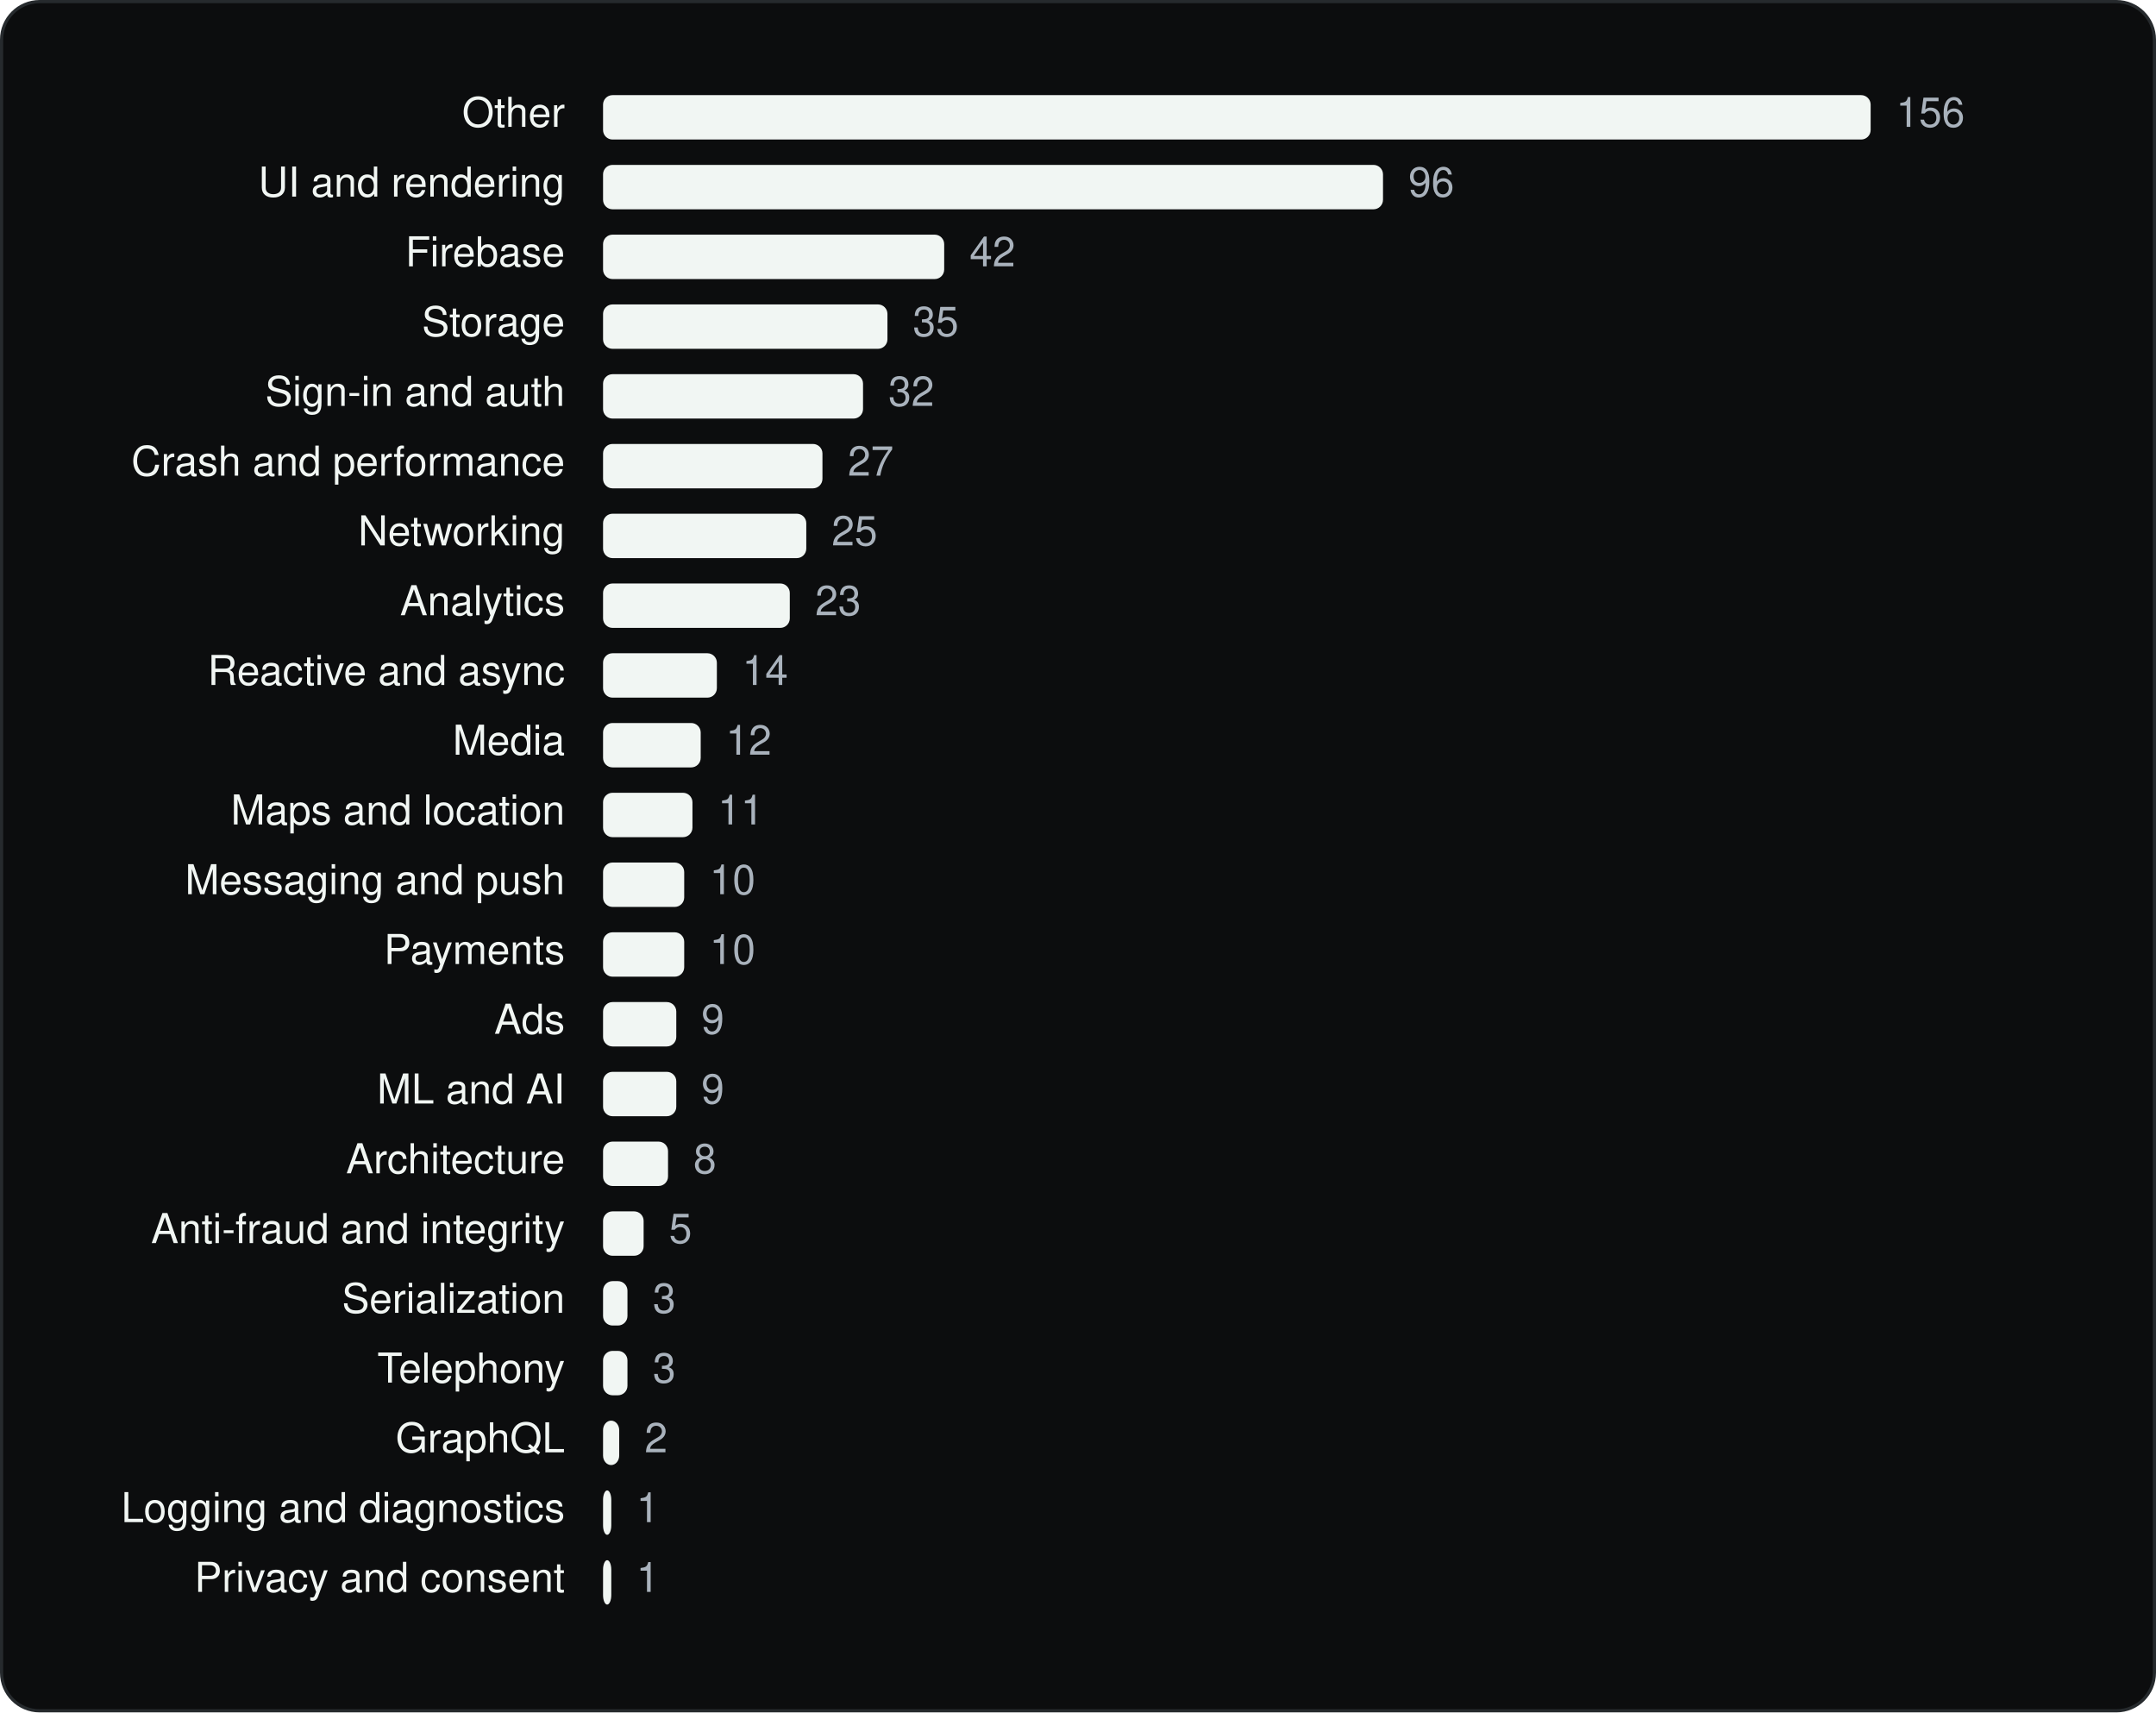
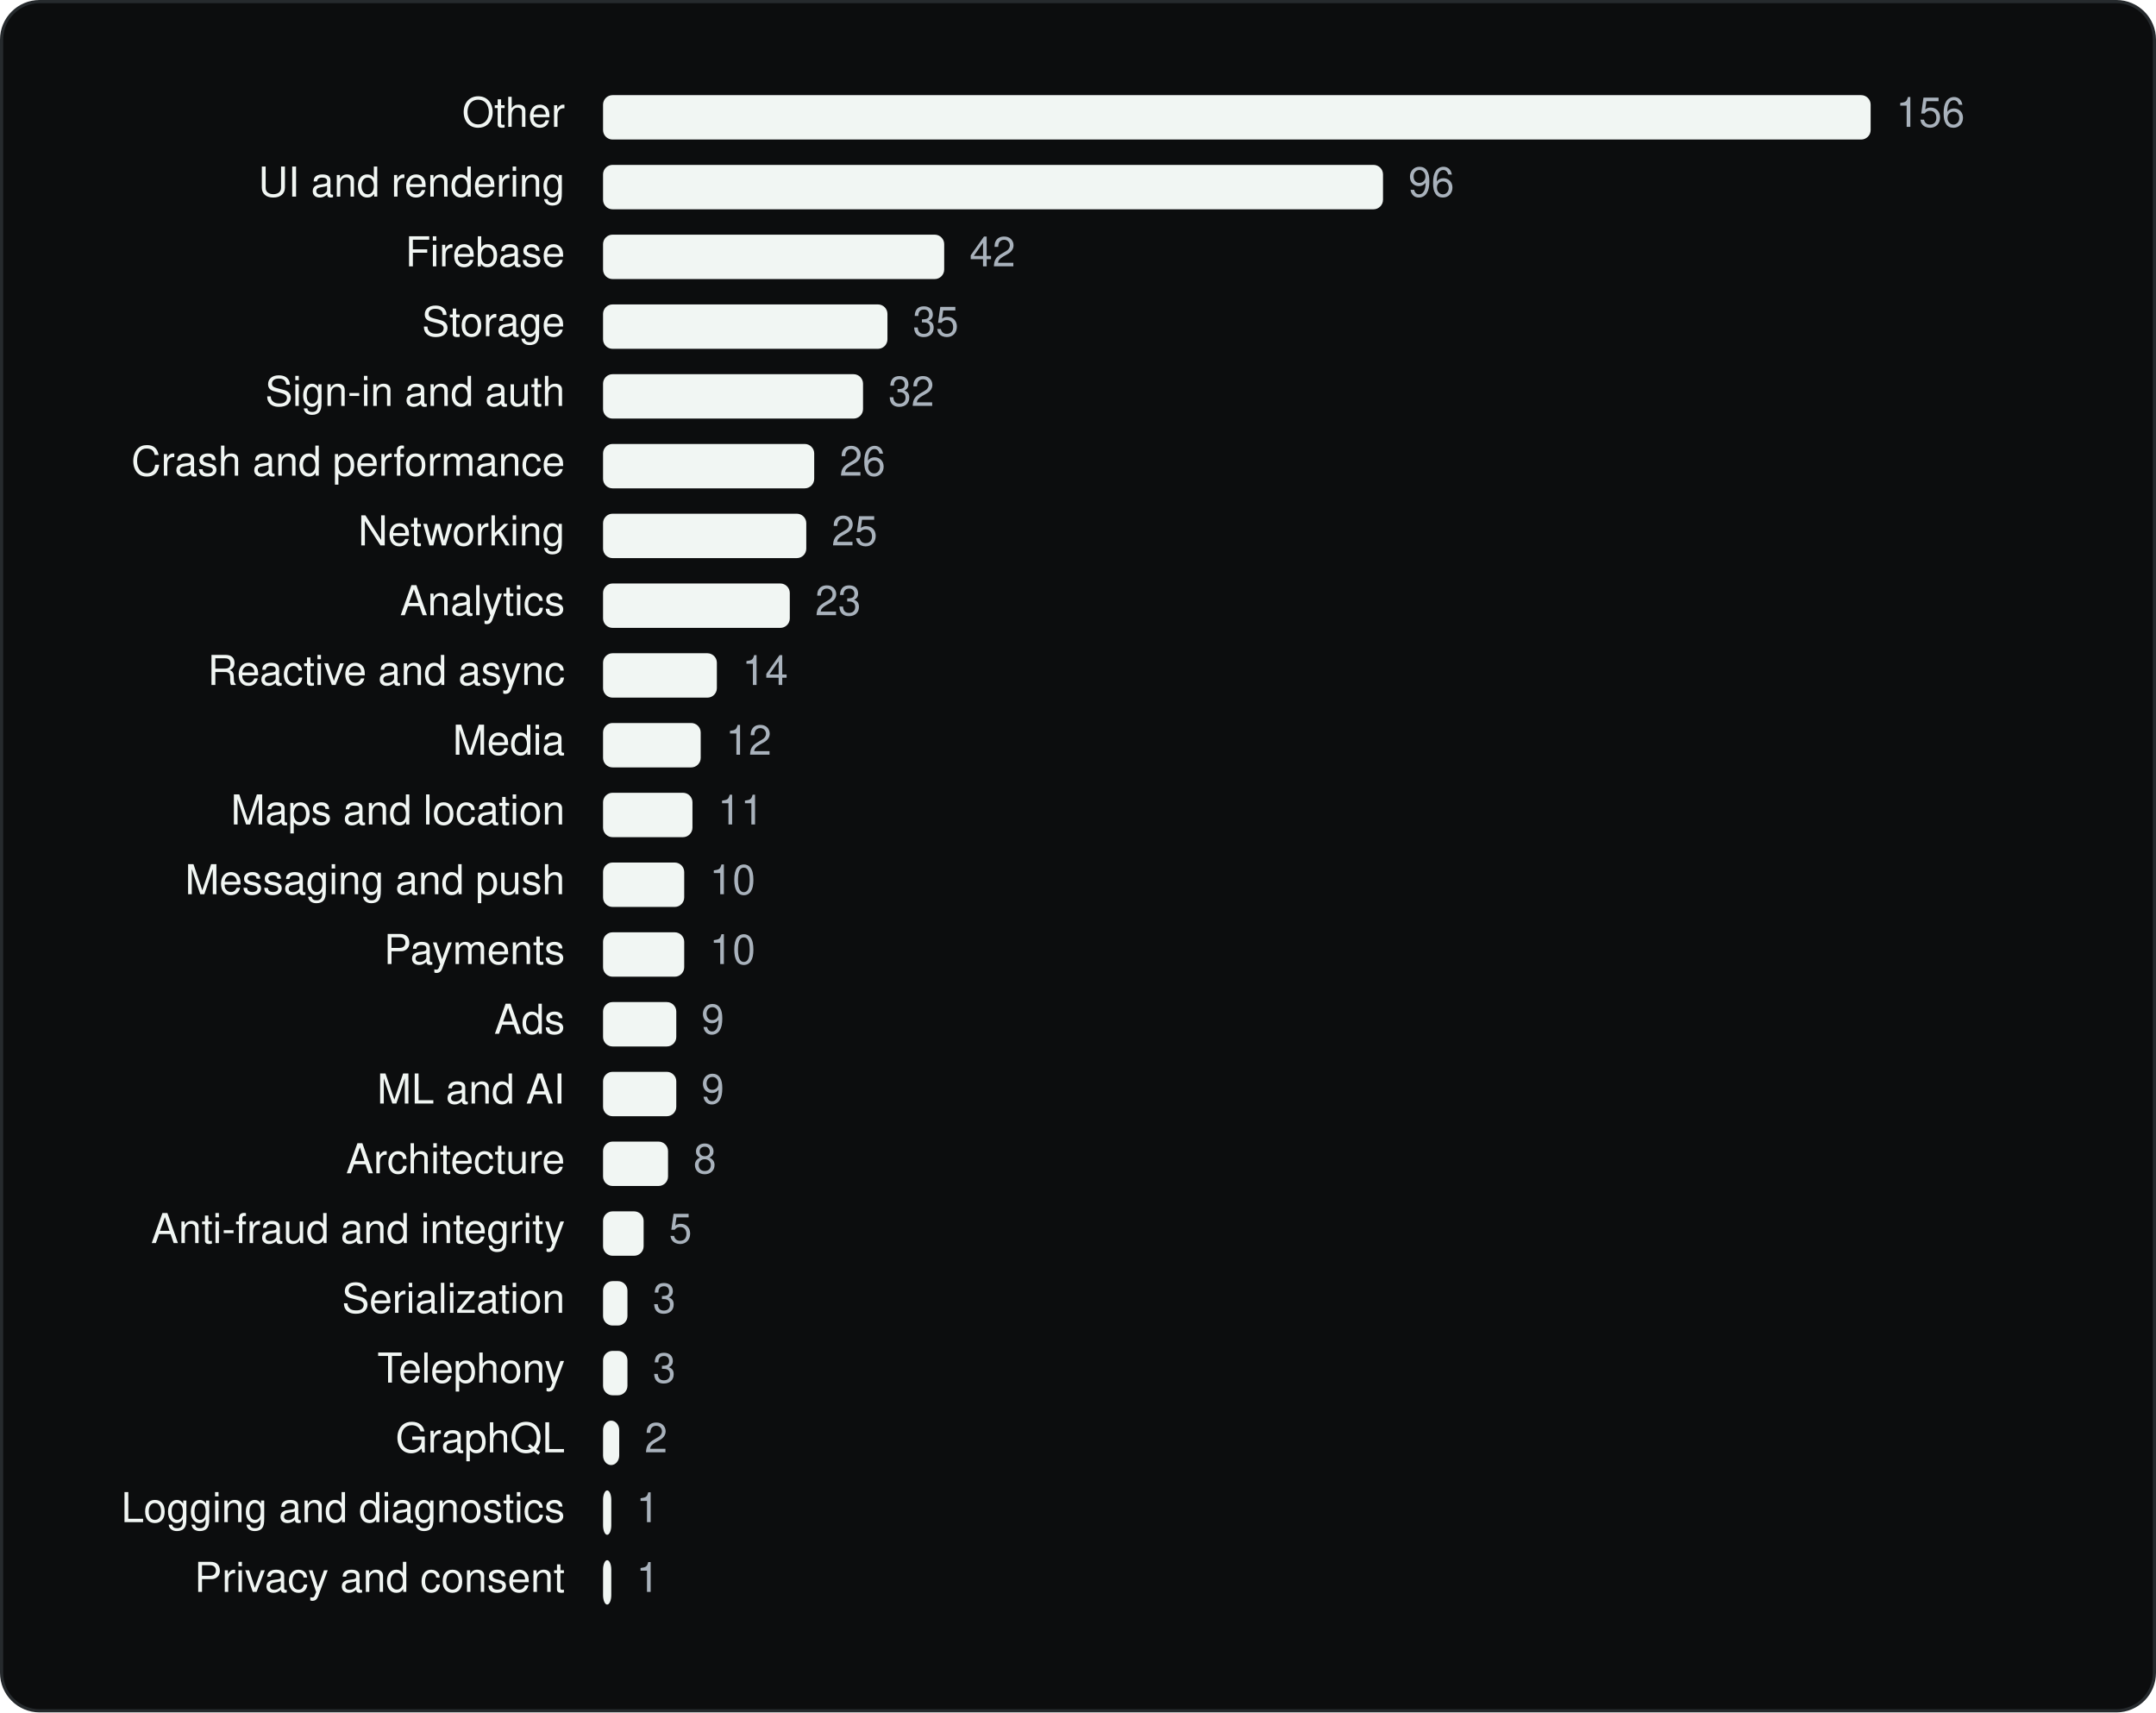
<svg xmlns="http://www.w3.org/2000/svg" viewBox="0 0 680 540" width="680" height="540" role="img" aria-label="Microsoft Corporation SDKs by category" font-family="Geist, -apple-system, BlinkMacSystemFont, 'Segoe UI', Helvetica, Arial, sans-serif">
  <rect x="0.5" y="0.5" width="679" height="539" rx="12" fill="#0C0D0E" stroke="#262A2D" />
  <g transform="translate(20 20)">
    <text x="158.18" y="20" font-size="13" text-anchor="end" fill="#F1F6F3">Other</text>
    <rect x="170.2" y="10" width="399.8" height="14" rx="3" fill="#F1F6F3" />
    <text x="578.0" y="20" font-size="13" fill="#A9B2BC">156</text>
    <text x="158.18" y="42" font-size="13" text-anchor="end" fill="#F1F6F3">UI and rendering</text>
    <rect x="170.2" y="32" width="246.0" height="14" rx="3" fill="#F1F6F3" />
    <text x="424.2" y="42" font-size="13" fill="#A9B2BC">96</text>
    <text x="158.18" y="64" font-size="13" text-anchor="end" fill="#F1F6F3">Firebase</text>
    <rect x="170.2" y="54" width="107.6" height="14" rx="3" fill="#F1F6F3" />
    <text x="285.8" y="64" font-size="13" fill="#A9B2BC">42</text>
    <text x="158.18" y="86" font-size="13" text-anchor="end" fill="#F1F6F3">Storage</text>
    <rect x="170.2" y="76" width="89.7" height="14" rx="3" fill="#F1F6F3" />
    <text x="267.9" y="86" font-size="13" fill="#A9B2BC">35</text>
    <text x="158.18" y="108" font-size="13" text-anchor="end" fill="#F1F6F3">Sign-in and auth</text>
    <rect x="170.2" y="98" width="82.0" height="14" rx="3" fill="#F1F6F3" />
    <text x="260.2" y="108" font-size="13" fill="#A9B2BC">32</text>
    <text x="158.18" y="130" font-size="13" text-anchor="end" fill="#F1F6F3">Crash and performance</text>
-     <rect x="170.2" y="120" width="69.2" height="14" rx="3" fill="#F1F6F3" />
-     <text x="247.4" y="130" font-size="13" fill="#A9B2BC">27</text>
+     <rect x="170.2" y="120" width="66.6" height="14" rx="3" fill="#F1F6F3" />
+     <text x="244.8" y="130" font-size="13" fill="#A9B2BC">26</text>
    <text x="158.18" y="152" font-size="13" text-anchor="end" fill="#F1F6F3">Networking</text>
    <rect x="170.2" y="142" width="64.1" height="14" rx="3" fill="#F1F6F3" />
    <text x="242.3" y="152" font-size="13" fill="#A9B2BC">25</text>
    <text x="158.18" y="174" font-size="13" text-anchor="end" fill="#F1F6F3">Analytics</text>
    <rect x="170.2" y="164" width="58.9" height="14" rx="3" fill="#F1F6F3" />
    <text x="237.1" y="174" font-size="13" fill="#A9B2BC">23</text>
    <text x="158.18" y="196" font-size="13" text-anchor="end" fill="#F1F6F3">Reactive and async</text>
    <rect x="170.2" y="186" width="35.9" height="14" rx="3" fill="#F1F6F3" />
    <text x="214.1" y="196" font-size="13" fill="#A9B2BC">14</text>
    <text x="158.18" y="218" font-size="13" text-anchor="end" fill="#F1F6F3">Media</text>
    <rect x="170.2" y="208" width="30.8" height="14" rx="3" fill="#F1F6F3" />
    <text x="208.9" y="218" font-size="13" fill="#A9B2BC">12</text>
    <text x="158.18" y="240" font-size="13" text-anchor="end" fill="#F1F6F3">Maps and location</text>
    <rect x="170.2" y="230" width="28.2" height="14" rx="3" fill="#F1F6F3" />
    <text x="206.4" y="240" font-size="13" fill="#A9B2BC">11</text>
    <text x="158.18" y="262" font-size="13" text-anchor="end" fill="#F1F6F3">Messaging and push</text>
    <rect x="170.2" y="252" width="25.6" height="14" rx="3" fill="#F1F6F3" />
    <text x="203.8" y="262" font-size="13" fill="#A9B2BC">10</text>
    <text x="158.18" y="284" font-size="13" text-anchor="end" fill="#F1F6F3">Payments</text>
    <rect x="170.2" y="274" width="25.6" height="14" rx="3" fill="#F1F6F3" />
    <text x="203.8" y="284" font-size="13" fill="#A9B2BC">10</text>
    <text x="158.18" y="306" font-size="13" text-anchor="end" fill="#F1F6F3">Ads</text>
    <rect x="170.2" y="296" width="23.1" height="14" rx="3" fill="#F1F6F3" />
    <text x="201.2" y="306" font-size="13" fill="#A9B2BC">9</text>
    <text x="158.18" y="328" font-size="13" text-anchor="end" fill="#F1F6F3">ML and AI</text>
    <rect x="170.2" y="318" width="23.1" height="14" rx="3" fill="#F1F6F3" />
    <text x="201.2" y="328" font-size="13" fill="#A9B2BC">9</text>
    <text x="158.18" y="350" font-size="13" text-anchor="end" fill="#F1F6F3">Architecture</text>
    <rect x="170.2" y="340" width="20.5" height="14" rx="3" fill="#F1F6F3" />
    <text x="198.7" y="350" font-size="13" fill="#A9B2BC">8</text>
    <text x="158.18" y="372" font-size="13" text-anchor="end" fill="#F1F6F3">Anti-fraud and integrity</text>
    <rect x="170.2" y="362" width="12.8" height="14" rx="3" fill="#F1F6F3" />
    <text x="191.0" y="372" font-size="13" fill="#A9B2BC">5</text>
    <text x="158.18" y="394" font-size="13" text-anchor="end" fill="#F1F6F3">Serialization</text>
    <rect x="170.2" y="384" width="7.7" height="14" rx="3" fill="#F1F6F3" />
    <text x="185.9" y="394" font-size="13" fill="#A9B2BC">3</text>
    <text x="158.18" y="416" font-size="13" text-anchor="end" fill="#F1F6F3">Telephony</text>
    <rect x="170.2" y="406" width="7.7" height="14" rx="3" fill="#F1F6F3" />
    <text x="185.9" y="416" font-size="13" fill="#A9B2BC">3</text>
    <text x="158.18" y="438" font-size="13" text-anchor="end" fill="#F1F6F3">GraphQL</text>
    <rect x="170.2" y="428" width="5.1" height="14" rx="3" fill="#F1F6F3" />
    <text x="183.3" y="438" font-size="13" fill="#A9B2BC">2</text>
    <text x="158.18" y="460" font-size="13" text-anchor="end" fill="#F1F6F3">Logging and diagnostics</text>
    <rect x="170.2" y="450" width="2.6" height="14" rx="3" fill="#F1F6F3" />
    <text x="180.7" y="460" font-size="13" fill="#A9B2BC">1</text>
    <text x="158.18" y="482" font-size="13" text-anchor="end" fill="#F1F6F3">Privacy and consent</text>
    <rect x="170.2" y="472" width="2.6" height="14" rx="3" fill="#F1F6F3" />
    <text x="180.7" y="482" font-size="13" fill="#A9B2BC">1</text>
  </g>
</svg>
